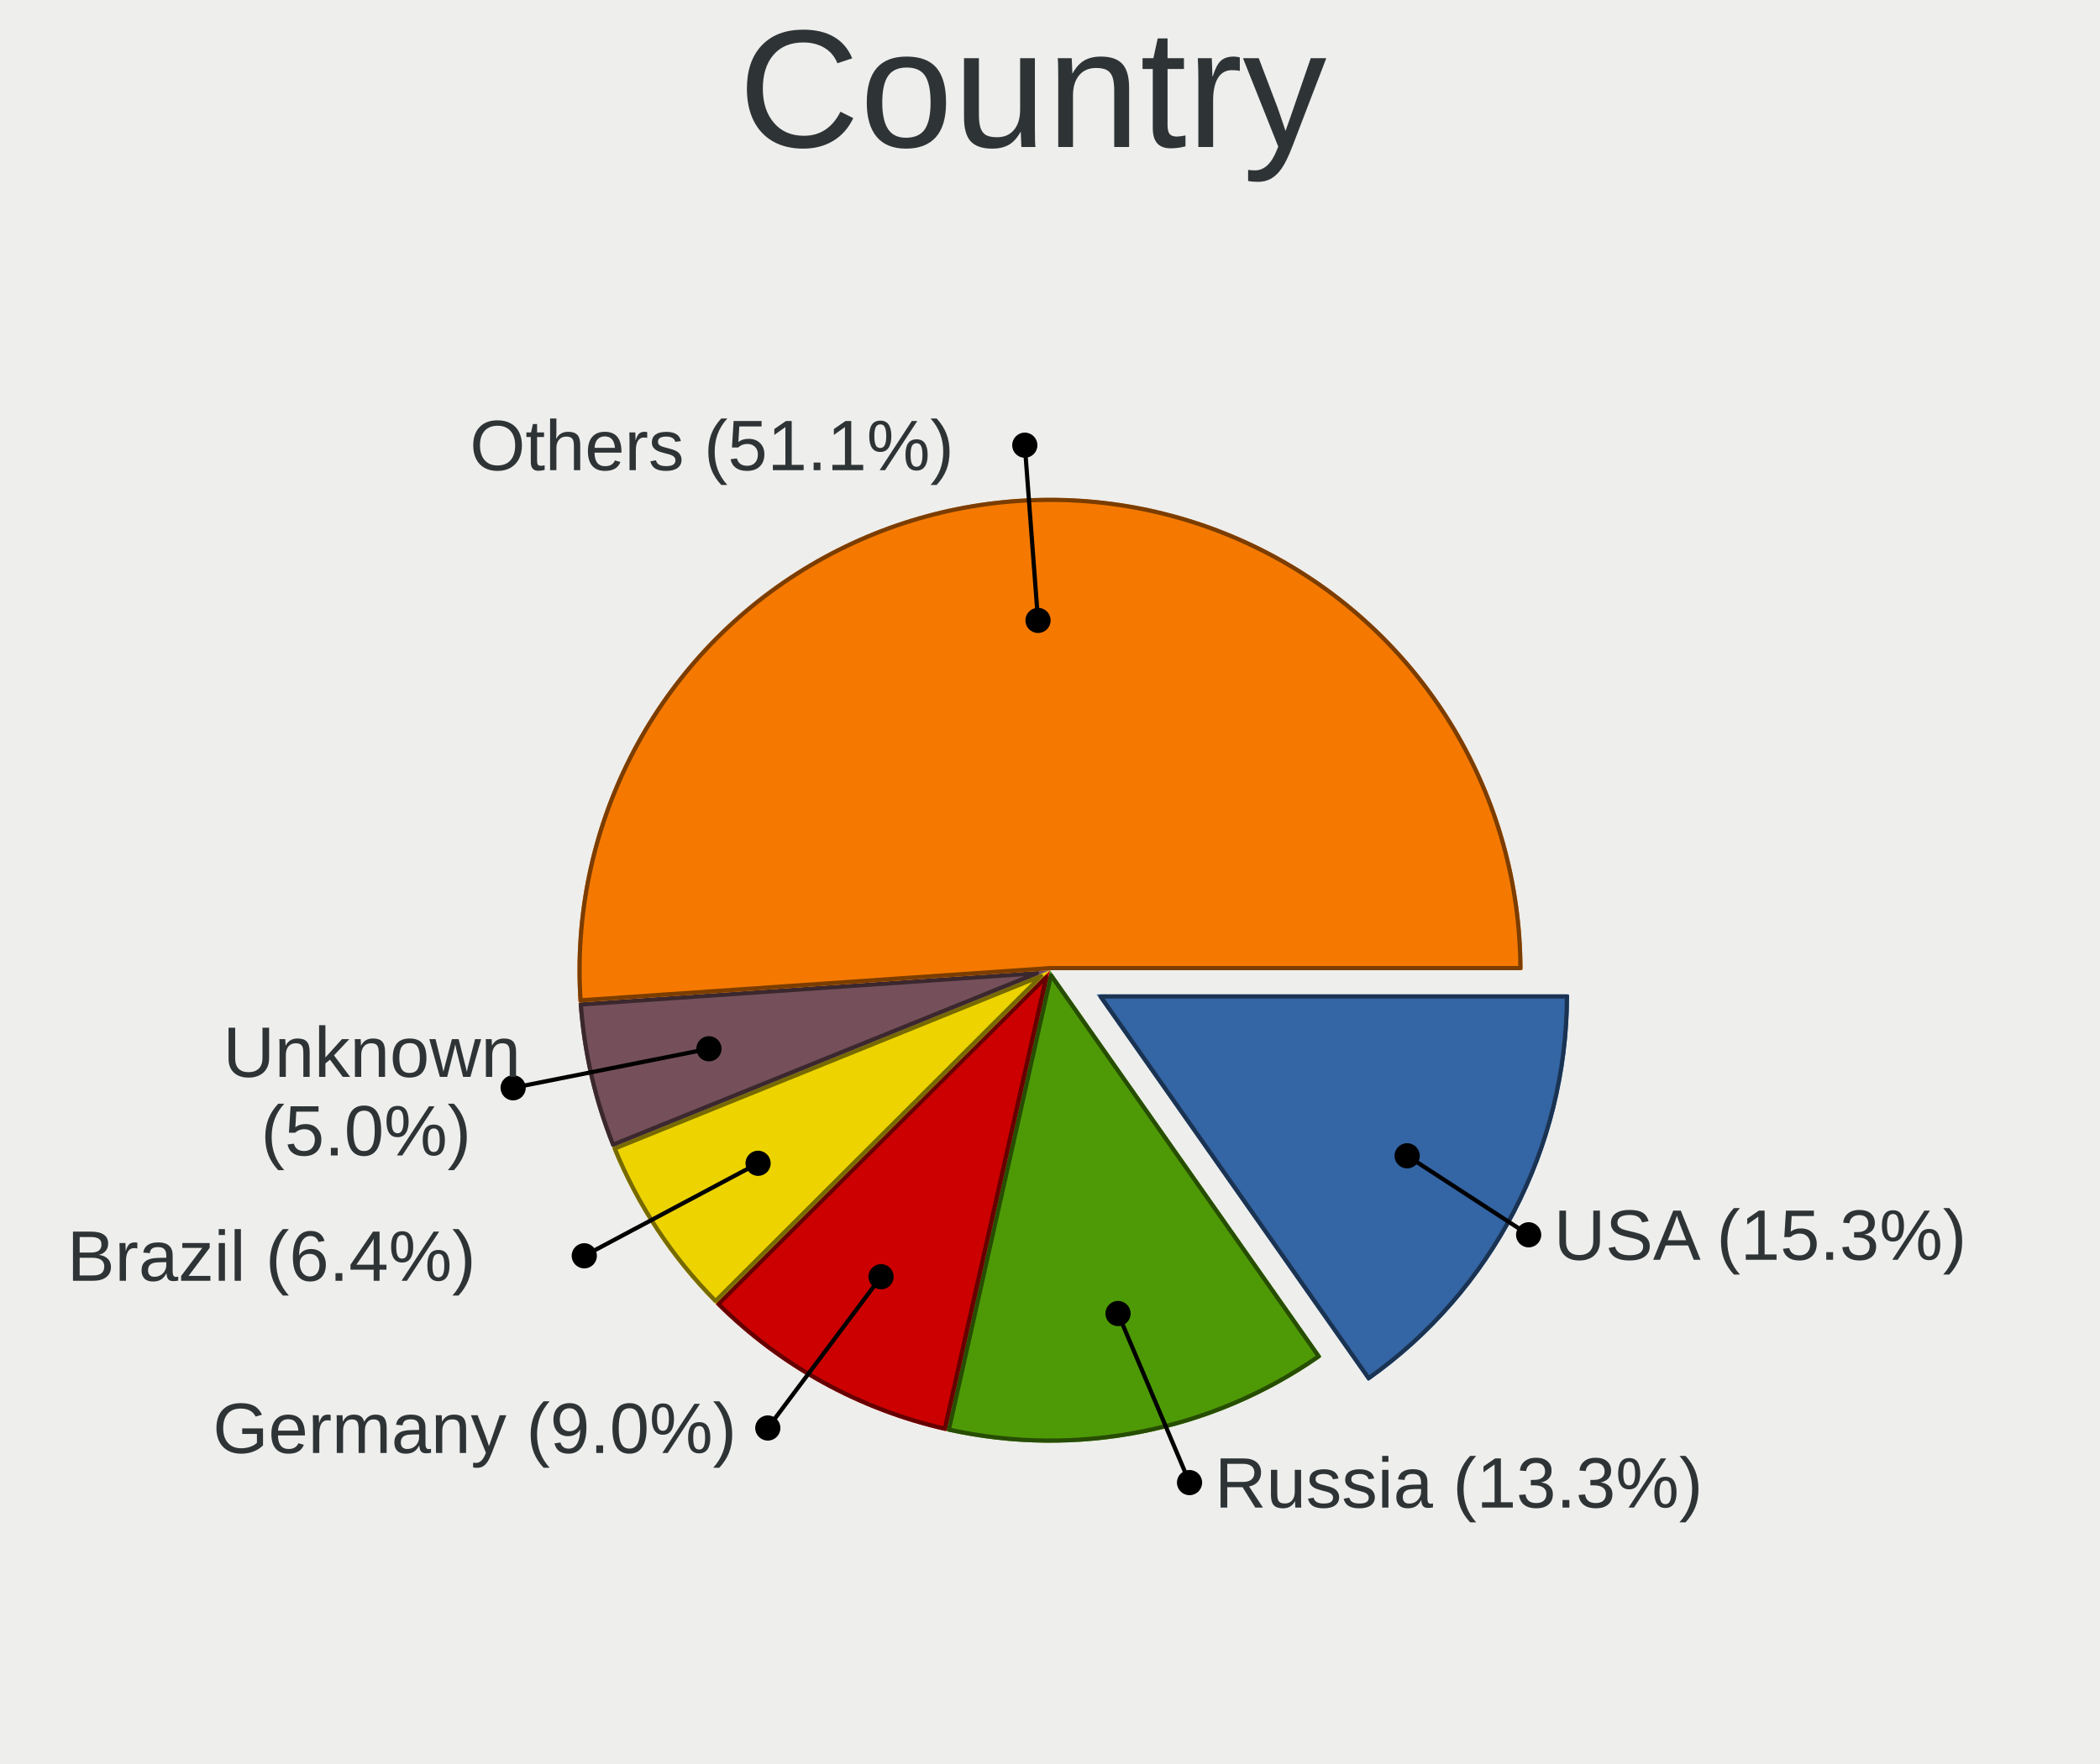
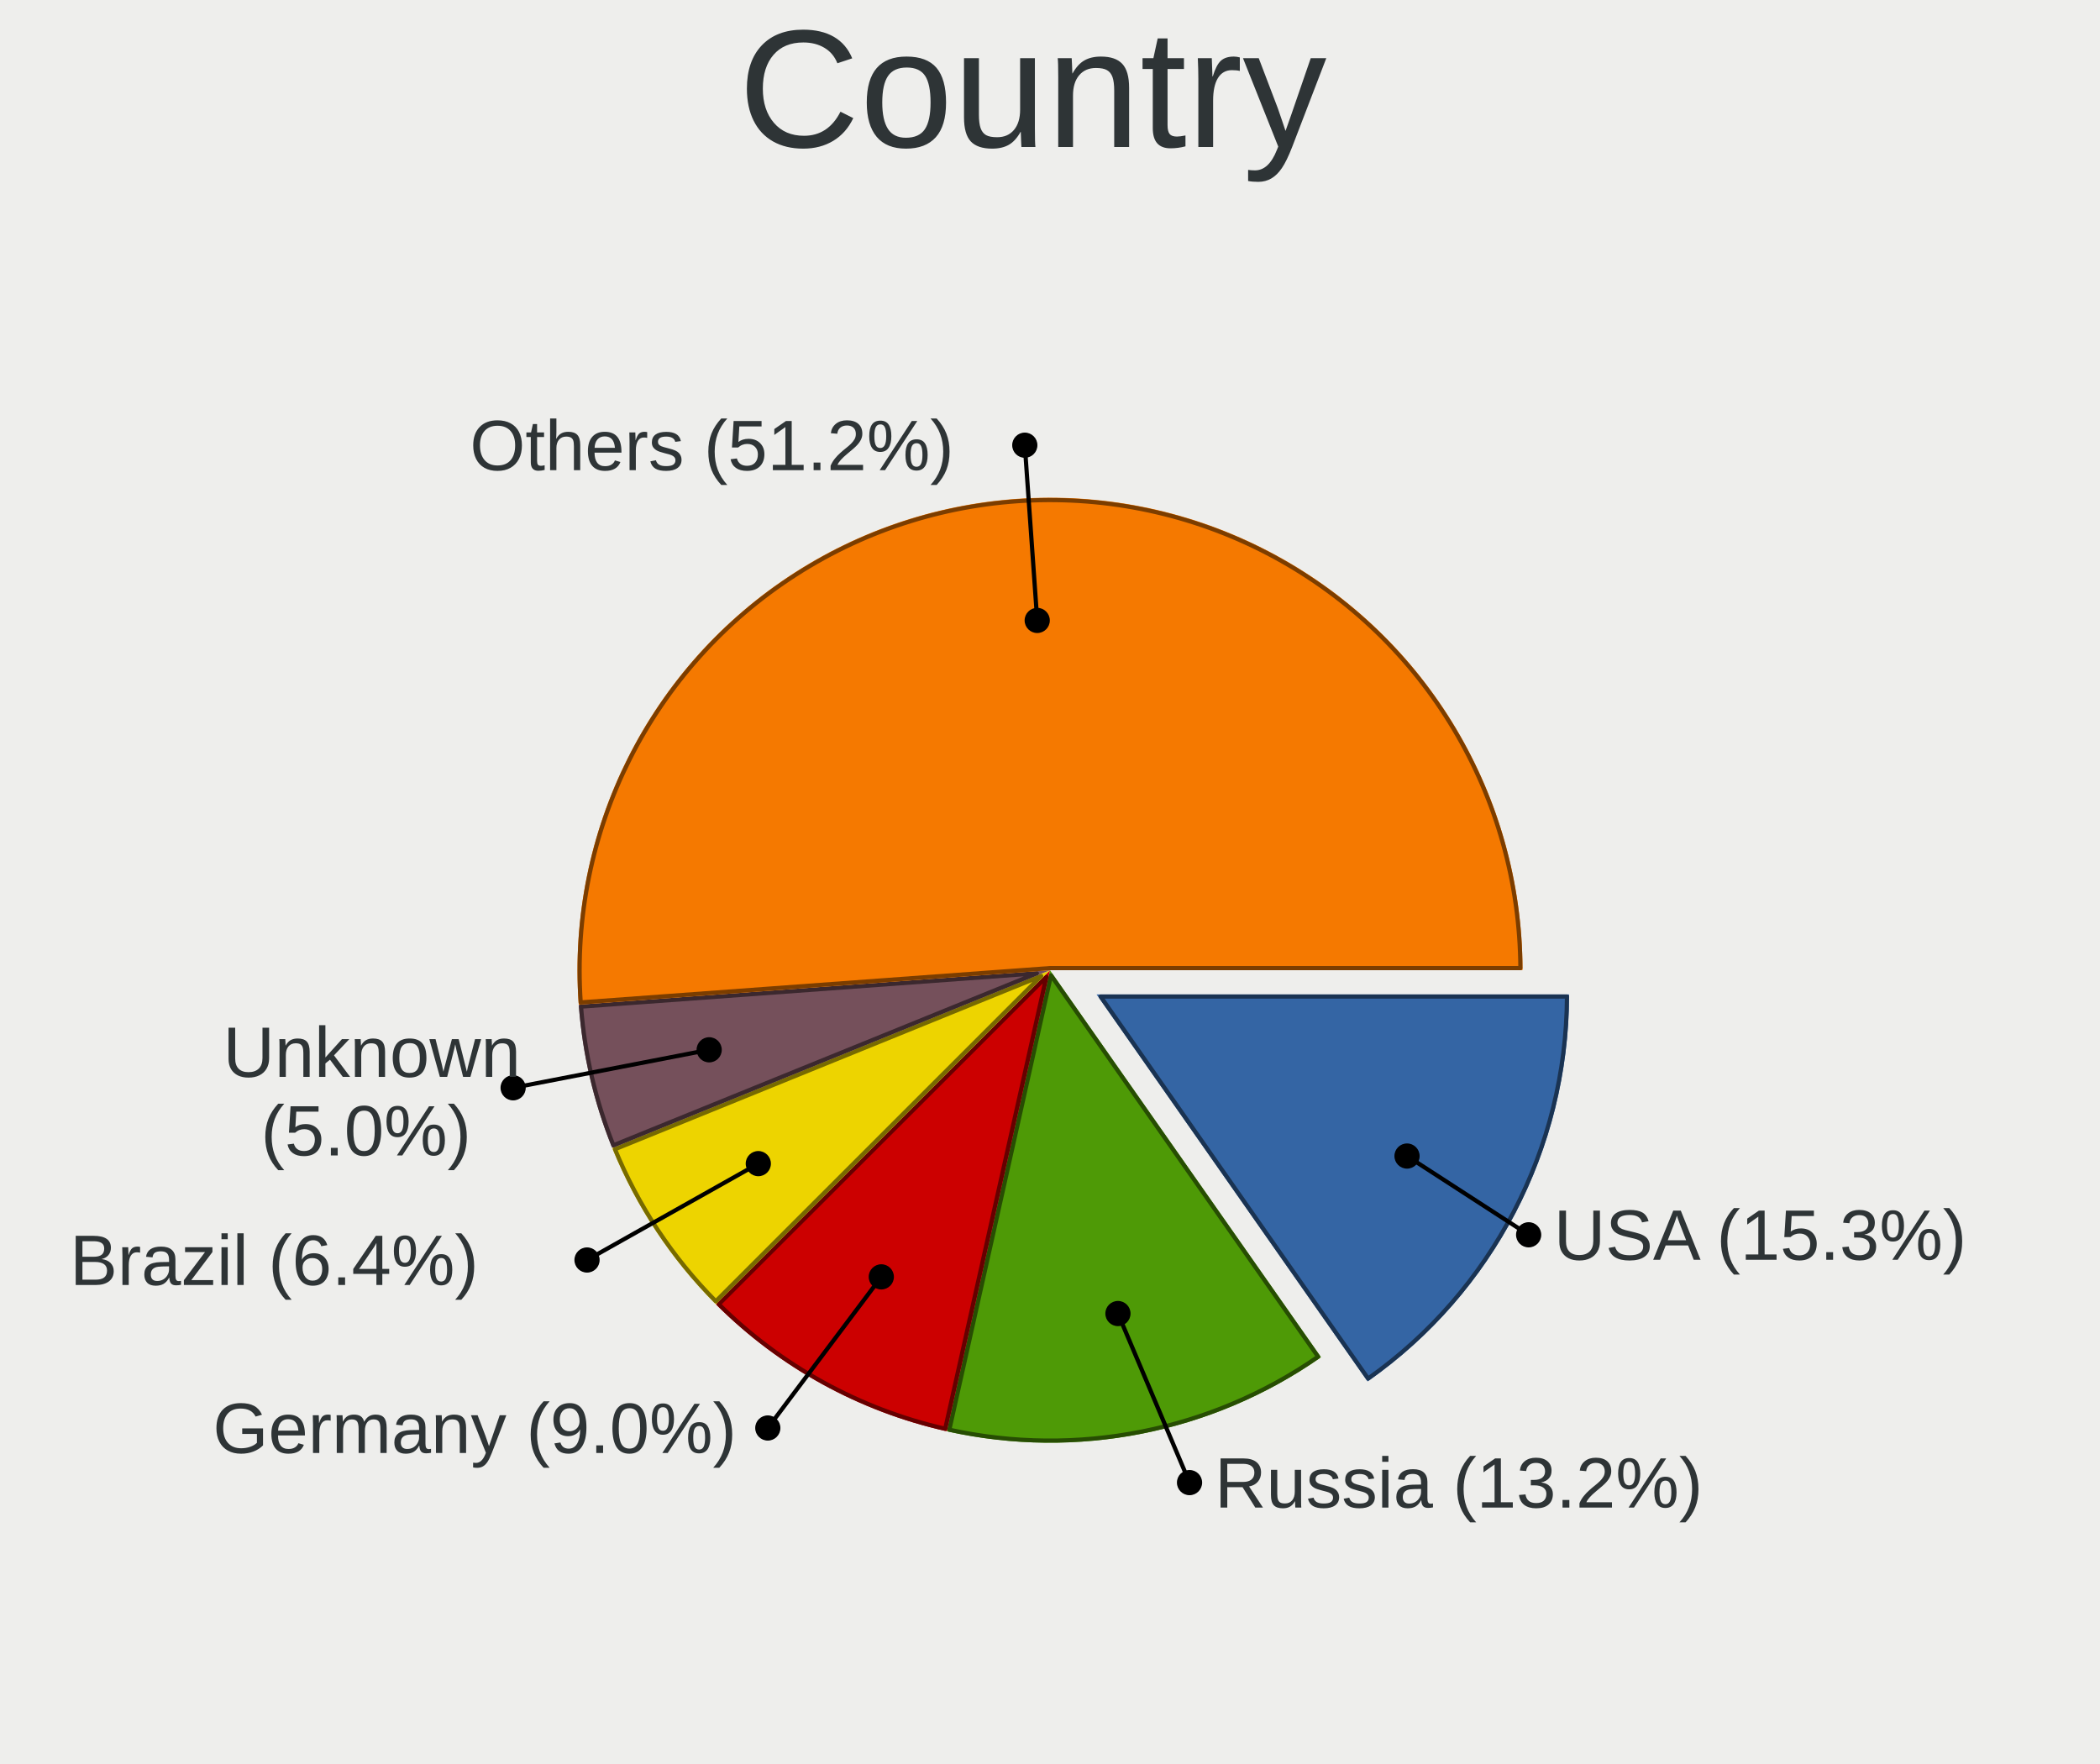
<svg xmlns="http://www.w3.org/2000/svg" width="500" height="420" version="1.0" id="ezcGraph">
  <defs />
  <g id="ezcGraphChart" color-rendering="optimizeQuality" shape-rendering="geometricPrecision" text-rendering="optimizeLegibility">
    <path d=" M 0,420 L 0,0 L 500,0 L 500,420 L 0,420 z " style="fill: #eeeeec; fill-opacity: 1.00; stroke: none;" id="ezcGraphPolygon_1" />
    <path d=" M 0,42 L 0,0 L 500,0 L 500,42 L 0,42 z " style="fill: #000000; fill-opacity: 0.00; stroke: none;" id="ezcGraphPolygon_2" />
-     <path d="M 261.09,236.76 L 373.59,236.76 A 112.50,112.50 0 0,1 325.75,328.83 z" style="fill: #3465a4; fill-opacity: 1.00; stroke: none; cursor: pointer;" id="ezcGraphCircleSector_4" />
-     <path d="M 262.05,237.26 L 373.09,237.26 A 112.00,112.00 0 0,1 325.87,328.13 z" style="fill: none; stroke: #1a3352; stroke-width: 1; stroke-opacity: 1.00; stroke-linecap: round; stroke-linejoin: round;" id="ezcGraphCircleSector_5" />
-     <path d="M 250.00,231.00 L 314.66,323.06 A 112.50,112.50 0 0,1 225.33,340.76 z" style="fill: #4e9a06; fill-opacity: 1.00; stroke: none; cursor: pointer;" id="ezcGraphCircleSector_6" />
-     <path d="M 250.24,232.21 L 313.96,322.94 A 112.00,112.00 0 0,1 225.93,340.38 z" style="fill: none; stroke: #274d03; stroke-width: 1; stroke-opacity: 1.00; stroke-linecap: round; stroke-linejoin: round;" id="ezcGraphCircleSector_7" />
-     <path d="M 250.00,231.00 L 225.33,340.76 A 112.50,112.50 0 0,1 170.37,310.47 z" style="fill: #cc0000; fill-opacity: 1.00; stroke: none; cursor: pointer;" id="ezcGraphCircleSector_8" />
-     <path d="M 249.13,232.57 L 224.95,340.16 A 112.00,112.00 0 0,1 171.08,310.47 z" style="fill: none; stroke: #660000; stroke-width: 1; stroke-opacity: 1.00; stroke-linecap: round; stroke-linejoin: round;" id="ezcGraphCircleSector_9" />
-     <path d="M 250.00,231.00 L 170.37,310.47 A 112.50,112.50 0 0,1 145.71,273.18 z" style="fill: #edd400; fill-opacity: 1.00; stroke: none; cursor: pointer;" id="ezcGraphCircleSector_10" />
-     <path d="M 247.90,232.39 L 170.37,309.76 A 112.00,112.00 0 0,1 146.36,273.46 z" style="fill: none; stroke: #776a00; stroke-width: 1; stroke-opacity: 1.00; stroke-linecap: round; stroke-linejoin: round;" id="ezcGraphCircleSector_11" />
-     <path d="M 250.00,231.00 L 145.71,273.18 A 112.50,112.50 0 0,1 137.76,238.70 z" style="fill: #75505b; fill-opacity: 1.00; stroke: none; cursor: pointer;" id="ezcGraphCircleSector_12" />
-     <path d="M 246.90,231.71 L 145.98,272.53 A 112.00,112.00 0 0,1 138.30,239.16 z" style="fill: none; stroke: #3b282e; stroke-width: 1; stroke-opacity: 1.00; stroke-linecap: round; stroke-linejoin: round;" id="ezcGraphCircleSector_13" />
-     <path d="M 250.00,231.00 L 137.76,238.70 A 112.50,112.50 0 1,1 362.50,231.00 z" style="fill: #f57900; fill-opacity: 1.00; stroke: none;" id="ezcGraphCircleSector_14" />
-     <path d="M 249.98,230.50 L 138.23,238.17 A 112.00,112.00 0 1,1 362.00,230.50 z" style="fill: none; stroke: #7b3d00; stroke-width: 1; stroke-opacity: 1.00; stroke-linecap: round; stroke-linejoin: round;" id="ezcGraphCircleSector_15" />
-     <path d=" M 247.147,147.715 L 244,106" style="fill: none; stroke: #000000; stroke-width: 1; stroke-opacity: 1.00; stroke-linecap: round; stroke-linejoin: round;" id="ezcGraphLine_16" />
-     <ellipse cx="247.147" cy="147.715" rx="3" ry="3" style="fill: #000000; fill-opacity: 1.00; stroke: none;" id="ezcGraphCircle_17" />
+     <path d="M 261.09,236.77 L 373.59,236.77 A 112.50,112.50 0 0,1 325.62,328.92 z" style="fill: #3465a4; fill-opacity: 1.00; stroke: none; cursor: pointer;" id="ezcGraphCircleSector_4" />
+     <path d="M 262.05,237.27 L 373.09,237.27 A 112.00,112.00 0 0,1 325.74,328.23 z" style="fill: none; stroke: #1a3352; stroke-width: 1; stroke-opacity: 1.00; stroke-linecap: round; stroke-linejoin: round;" id="ezcGraphCircleSector_5" />
+     <path d="M 250.00,231.00 L 314.53,323.15 A 112.50,112.50 0 0,1 225.43,340.78 z" style="fill: #4e9a06; fill-opacity: 1.00; stroke: none; cursor: pointer;" id="ezcGraphCircleSector_6" />
+     <path d="M 250.24,232.22 L 313.84,323.03 A 112.00,112.00 0 0,1 226.03,340.41 z" style="fill: none; stroke: #274d03; stroke-width: 1; stroke-opacity: 1.00; stroke-linecap: round; stroke-linejoin: round;" id="ezcGraphCircleSector_7" />
+     <path d="M 250.00,231.00 L 225.43,340.78 A 112.50,112.50 0 0,1 170.43,310.53 z" style="fill: #cc0000; fill-opacity: 1.00; stroke: none; cursor: pointer;" id="ezcGraphCircleSector_8" />
+     <path d="M 249.14,232.57 L 225.05,340.19 A 112.00,112.00 0 0,1 171.14,310.53 z" style="fill: none; stroke: #660000; stroke-width: 1; stroke-opacity: 1.00; stroke-linecap: round; stroke-linejoin: round;" id="ezcGraphCircleSector_9" />
+     <path d="M 250.00,231.00 L 170.43,310.53 A 112.50,112.50 0 0,1 145.77,273.34 z" style="fill: #edd400; fill-opacity: 1.00; stroke: none; cursor: pointer;" id="ezcGraphCircleSector_10" />
+     <path d="M 247.90,232.39 L 170.43,309.83 A 112.00,112.00 0 0,1 146.42,273.62 z" style="fill: none; stroke: #776a00; stroke-width: 1; stroke-opacity: 1.00; stroke-linecap: round; stroke-linejoin: round;" id="ezcGraphCircleSector_11" />
+     <path d="M 250.00,231.00 L 145.77,273.34 A 112.50,112.50 0 0,1 137.80,239.21 z" style="fill: #75505b; fill-opacity: 1.00; stroke: none; cursor: pointer;" id="ezcGraphCircleSector_12" />
+     <path d="M 246.87,231.73 L 146.05,272.69 A 112.00,112.00 0 0,1 138.34,239.67 z" style="fill: none; stroke: #3b282e; stroke-width: 1; stroke-opacity: 1.00; stroke-linecap: round; stroke-linejoin: round;" id="ezcGraphCircleSector_13" />
+     <path d="M 250.00,231.00 L 137.80,239.21 A 112.50,112.50 0 1,1 362.50,231.00 z" style="fill: #f57900; fill-opacity: 1.00; stroke: none;" id="ezcGraphCircleSector_14" />
+     <path d="M 249.98,230.50 L 138.26,238.67 A 112.00,112.00 0 1,1 362.00,230.50 z" style="fill: none; stroke: #7b3d00; stroke-width: 1; stroke-opacity: 1.00; stroke-linecap: round; stroke-linejoin: round;" id="ezcGraphCircleSector_15" />
+     <path d=" M 246.958,147.722 L 244,106" style="fill: none; stroke: #000000; stroke-width: 1; stroke-opacity: 1.00; stroke-linecap: round; stroke-linejoin: round;" id="ezcGraphLine_16" />
+     <ellipse cx="246.958" cy="147.722" rx="3" ry="3" style="fill: #000000; fill-opacity: 1.00; stroke: none;" id="ezcGraphCircle_17" />
    <ellipse cx="244" cy="106" rx="3" ry="3" style="fill: #000000; fill-opacity: 1.00; stroke: none;" id="ezcGraphCircle_18" />
-     <path d=" M 168.793,249.706 L 122.176,259" style="fill: none; stroke: #000000; stroke-width: 1; stroke-opacity: 1.00; stroke-linecap: round; stroke-linejoin: round;" id="ezcGraphLine_20" />
-     <ellipse cx="168.793" cy="249.706" rx="3" ry="3" style="fill: #000000; fill-opacity: 1.00; stroke: none;" id="ezcGraphCircle_21" />
+     <path d=" M 168.851,249.954 L 122.176,259" style="fill: none; stroke: #000000; stroke-width: 1; stroke-opacity: 1.00; stroke-linecap: round; stroke-linejoin: round;" id="ezcGraphLine_20" />
+     <ellipse cx="168.851" cy="249.954" rx="3" ry="3" style="fill: #000000; fill-opacity: 1.00; stroke: none;" id="ezcGraphCircle_21" />
    <ellipse cx="122.176" cy="259" rx="3" ry="3" style="fill: #000000; fill-opacity: 1.00; stroke: none;" id="ezcGraphCircle_22" />
-     <path d=" M 180.495,276.973 L 139.114,299" style="fill: none; stroke: #000000; stroke-width: 1; stroke-opacity: 1.00; stroke-linecap: round; stroke-linejoin: round;" id="ezcGraphLine_24" />
-     <ellipse cx="180.495" cy="276.973" rx="3" ry="3" style="fill: #000000; fill-opacity: 1.00; stroke: none;" id="ezcGraphCircle_25" />
-     <ellipse cx="139.114" cy="299" rx="3" ry="3" style="fill: #000000; fill-opacity: 1.00; stroke: none;" id="ezcGraphCircle_26" />
-     <path d=" M 209.776,303.983 L 182.812,340" style="fill: none; stroke: #000000; stroke-width: 1; stroke-opacity: 1.00; stroke-linecap: round; stroke-linejoin: round;" id="ezcGraphLine_28" />
-     <ellipse cx="209.776" cy="303.983" rx="3" ry="3" style="fill: #000000; fill-opacity: 1.00; stroke: none;" id="ezcGraphCircle_29" />
+     <path d=" M 180.549,277.054 L 139.769,300" style="fill: none; stroke: #000000; stroke-width: 1; stroke-opacity: 1.00; stroke-linecap: round; stroke-linejoin: round;" id="ezcGraphLine_24" />
+     <ellipse cx="180.549" cy="277.054" rx="3" ry="3" style="fill: #000000; fill-opacity: 1.00; stroke: none;" id="ezcGraphCircle_25" />
+     <ellipse cx="139.769" cy="300" rx="3" ry="3" style="fill: #000000; fill-opacity: 1.00; stroke: none;" id="ezcGraphCircle_26" />
+     <path d=" M 209.836,304.016 L 182.812,340" style="fill: none; stroke: #000000; stroke-width: 1; stroke-opacity: 1.00; stroke-linecap: round; stroke-linejoin: round;" id="ezcGraphLine_28" />
+     <ellipse cx="209.836" cy="304.016" rx="3" ry="3" style="fill: #000000; fill-opacity: 1.00; stroke: none;" id="ezcGraphCircle_29" />
    <ellipse cx="182.812" cy="340" rx="3" ry="3" style="fill: #000000; fill-opacity: 1.00; stroke: none;" id="ezcGraphCircle_30" />
-     <path d=" M 335.036,275.191 L 363.963,294" style="fill: none; stroke: #000000; stroke-width: 1; stroke-opacity: 1.00; stroke-linecap: round; stroke-linejoin: round;" id="ezcGraphLine_32" />
-     <ellipse cx="335.036" cy="275.191" rx="3" ry="3" style="fill: #000000; fill-opacity: 1.00; stroke: none;" id="ezcGraphCircle_33" />
+     <path d=" M 335.006,275.249 L 363.963,294" style="fill: none; stroke: #000000; stroke-width: 1; stroke-opacity: 1.00; stroke-linecap: round; stroke-linejoin: round;" id="ezcGraphLine_32" />
+     <ellipse cx="335.006" cy="275.249" rx="3" ry="3" style="fill: #000000; fill-opacity: 1.00; stroke: none;" id="ezcGraphCircle_33" />
    <ellipse cx="363.963" cy="294" rx="3" ry="3" style="fill: #000000; fill-opacity: 1.00; stroke: none;" id="ezcGraphCircle_34" />
-     <path d=" M 266.197,312.744 L 283.221,353" style="fill: none; stroke: #000000; stroke-width: 1; stroke-opacity: 1.00; stroke-linecap: round; stroke-linejoin: round;" id="ezcGraphLine_36" />
-     <ellipse cx="266.197" cy="312.744" rx="3" ry="3" style="fill: #000000; fill-opacity: 1.00; stroke: none;" id="ezcGraphCircle_37" />
+     <path d=" M 266.177,312.748 L 283.221,353" style="fill: none; stroke: #000000; stroke-width: 1; stroke-opacity: 1.00; stroke-linecap: round; stroke-linejoin: round;" id="ezcGraphLine_36" />
+     <ellipse cx="266.177" cy="312.748" rx="3" ry="3" style="fill: #000000; fill-opacity: 1.00; stroke: none;" id="ezcGraphCircle_37" />
    <ellipse cx="283.221" cy="353" rx="3" ry="3" style="fill: #000000; fill-opacity: 1.00; stroke: none;" id="ezcGraphCircle_38" />
    <g id="ezcGraphTextBox_3">
      <path d=" M 175.3,42 L 175.3,0.5 L 325.2,0.5 L 325.2,42 L 175.3,42 z " style="fill: #ffffff; fill-opacity: 0.00; stroke: none;" id="ezcGraphPolygon_40" />
      <text id="ezcGraphTextBox_3_text" x="175.8" text-length="148.4px" y="35" style="font-size: 40px; font-family: 'Arial'; fill: #2e3436; fill-opacity: 1.00; stroke: none;">Country</text>
    </g>
    <g id="ezcGraphTextBox_19">
      <path d=" M 111.36,115.5 L 111.36,97 L 239,97 L 239,115.5 L 111.36,115.5 z " style="fill: #ffffff; fill-opacity: 0.00; stroke: none;" id="ezcGraphPolygon_41" />
-       <text id="ezcGraphTextBox_19_text" x="111.86" text-length="126.14px" y="111.95" style="font-size: 17px; font-family: 'Arial'; fill: #2e3436; fill-opacity: 1.00; stroke: none;">Others (51.1%)</text>
+       <text id="ezcGraphTextBox_19_text" x="111.86" text-length="126.14px" y="111.95" style="font-size: 17px; font-family: 'Arial'; fill: #2e3436; fill-opacity: 1.00; stroke: none;">Others (51.2%)</text>
    </g>
    <g id="ezcGraphTextBox_23" style=" cursor: pointer;">
      <path d=" M 52.606,277.05 L 52.606,241.45 L 117.176,241.45 L 117.176,277.05 L 52.606,277.05 z " style="fill: #ffffff; fill-opacity: 0.00; stroke: none;" id="ezcGraphPolygon_42" />
      <text id="ezcGraphTextBox_23_text" x="53.106" text-length="63.07px" y="256.4" style="font-size: 17px; font-family: 'Arial'; fill: #2e3436; fill-opacity: 1.00; stroke: none;">Unknown</text>
      <text id="ezcGraphTextBox_23_text" x="62.116" text-length="54.06px" y="275.1" style="font-size: 17px; font-family: 'Arial'; fill: #2e3436; fill-opacity: 1.00; stroke: none;">(5.0%)</text>
    </g>
    <g id="ezcGraphTextBox_27" style=" cursor: pointer;">
-       <path d=" M 15.484,308.5 L 15.484,290 L 134.114,290 L 134.114,308.5 L 15.484,308.5 z " style="fill: #ffffff; fill-opacity: 0.00; stroke: none;" id="ezcGraphPolygon_43" />
-       <text id="ezcGraphTextBox_27_text" x="15.984" text-length="117.13px" y="304.95" style="font-size: 17px; font-family: 'Arial'; fill: #2e3436; fill-opacity: 1.00; stroke: none;">Brazil (6.4%)</text>
+       <path d=" M 16.14,309.5 L 16.14,291 L 134.769,291 L 134.769,309.5 L 16.14,309.5 z " style="fill: #ffffff; fill-opacity: 0.00; stroke: none;" id="ezcGraphPolygon_43" />
+       <text id="ezcGraphTextBox_27_text" x="16.64" text-length="117.13px" y="305.95" style="font-size: 17px; font-family: 'Arial'; fill: #2e3436; fill-opacity: 1.00; stroke: none;">Brazil (6.4%)</text>
    </g>
    <g id="ezcGraphTextBox_31" style=" cursor: pointer;">
      <path d=" M 50.172,349.5 L 50.172,331 L 177.812,331 L 177.812,349.5 L 50.172,349.5 z " style="fill: #ffffff; fill-opacity: 0.00; stroke: none;" id="ezcGraphPolygon_44" />
      <text id="ezcGraphTextBox_31_text" x="50.672" text-length="126.14px" y="345.95" style="font-size: 17px; font-family: 'Arial'; fill: #2e3436; fill-opacity: 1.00; stroke: none;">Germany (9.0%)</text>
    </g>
    <g id="ezcGraphTextBox_35" style=" cursor: pointer;">
      <path d=" M 369.463,303.5 L 369.463,285 L 470.073,285 L 470.073,303.5 L 369.463,303.5 z " style="fill: #ffffff; fill-opacity: 0.00; stroke: none;" id="ezcGraphPolygon_45" />
      <text id="ezcGraphTextBox_35_text" x="369.963" text-length="99.11px" y="299.95" style="font-size: 17px; font-family: 'Arial'; fill: #2e3436; fill-opacity: 1.00; stroke: none;">USA (15.3%)</text>
    </g>
    <g id="ezcGraphTextBox_39" style=" cursor: pointer;">
      <path d=" M 288.721,362.5 L 288.721,344 L 416.361,344 L 416.361,362.5 L 288.721,362.5 z " style="fill: #ffffff; fill-opacity: 0.00; stroke: none;" id="ezcGraphPolygon_46" />
-       <text id="ezcGraphTextBox_39_text" x="289.221" text-length="126.14px" y="358.95" style="font-size: 17px; font-family: 'Arial'; fill: #2e3436; fill-opacity: 1.00; stroke: none;">Russia (13.3%)</text>
+       <text id="ezcGraphTextBox_39_text" x="289.221" text-length="126.14px" y="358.95" style="font-size: 17px; font-family: 'Arial'; fill: #2e3436; fill-opacity: 1.00; stroke: none;">Russia (13.2%)</text>
    </g>
  </g>
</svg>
